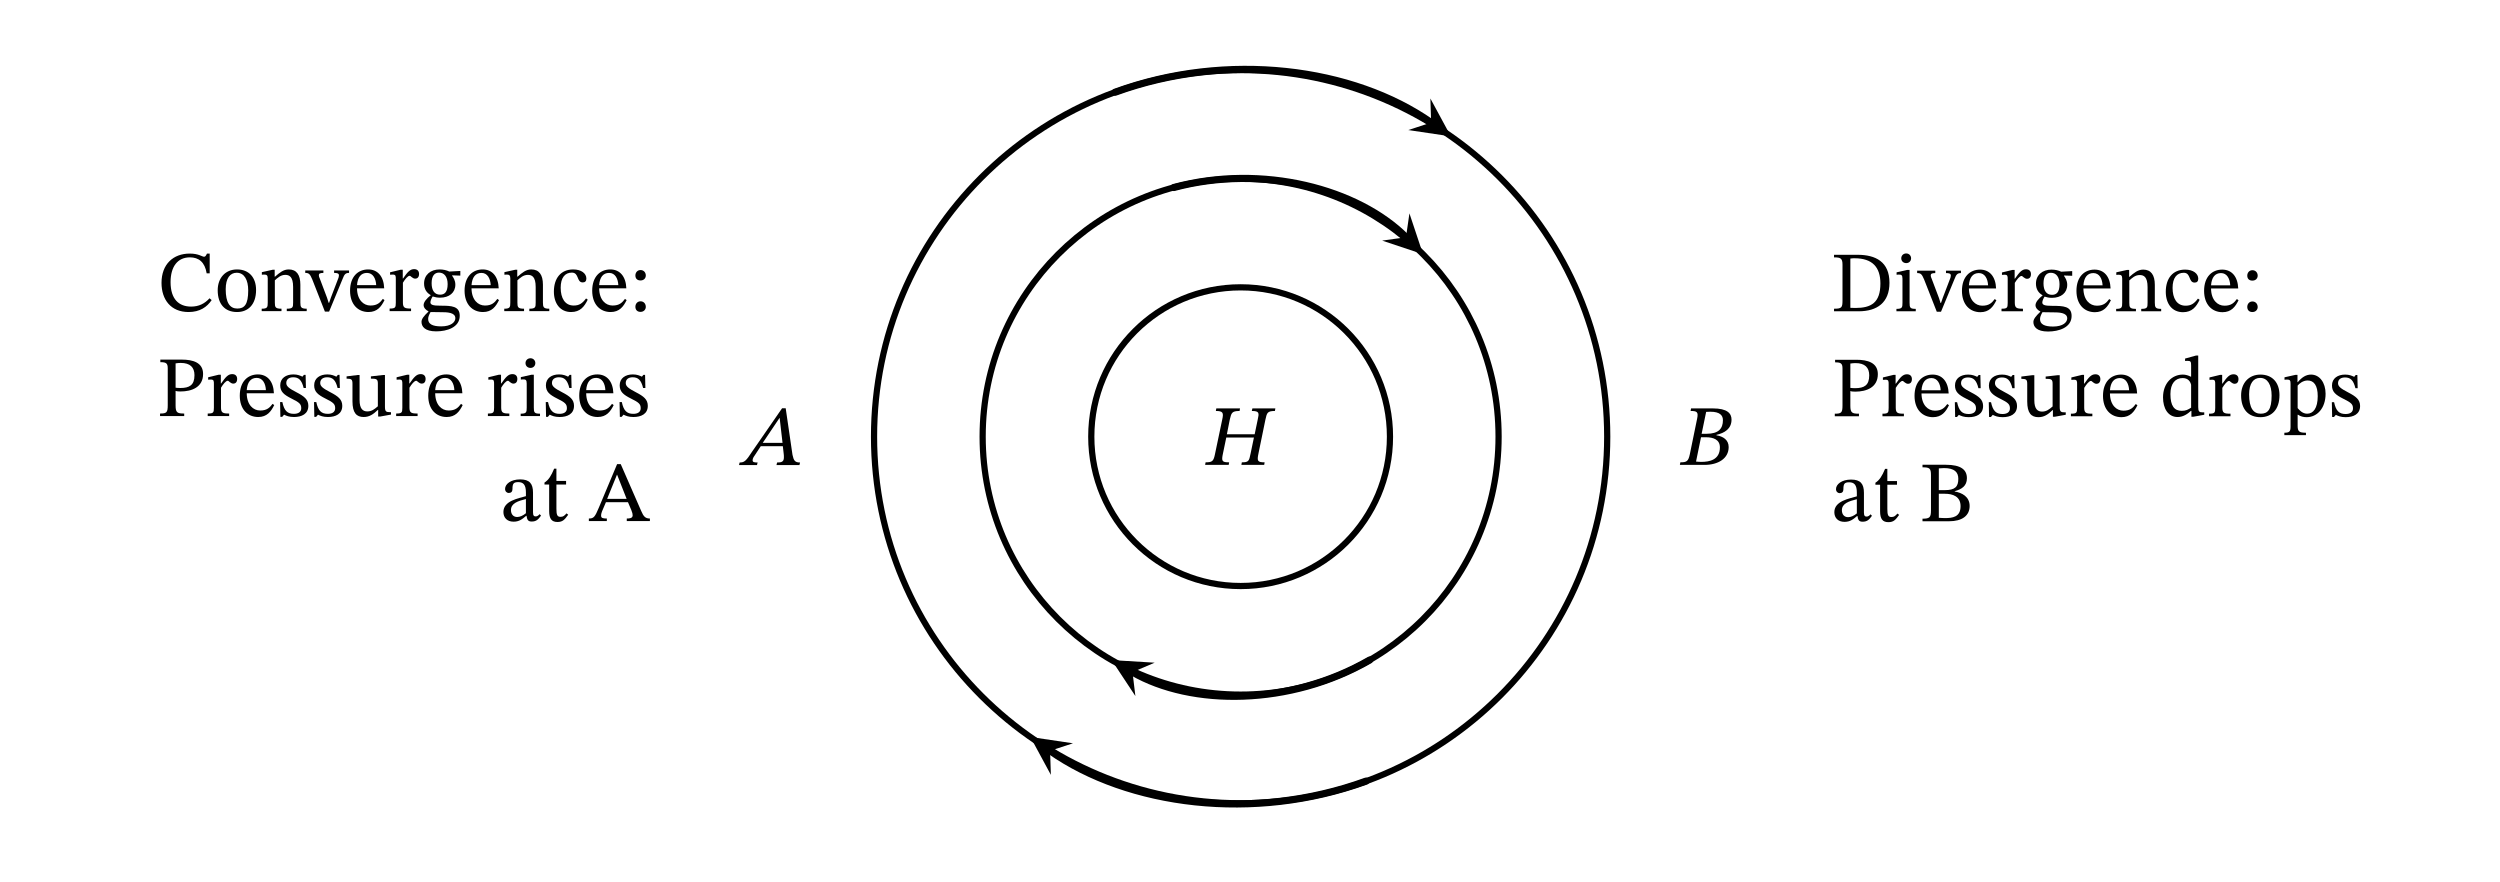
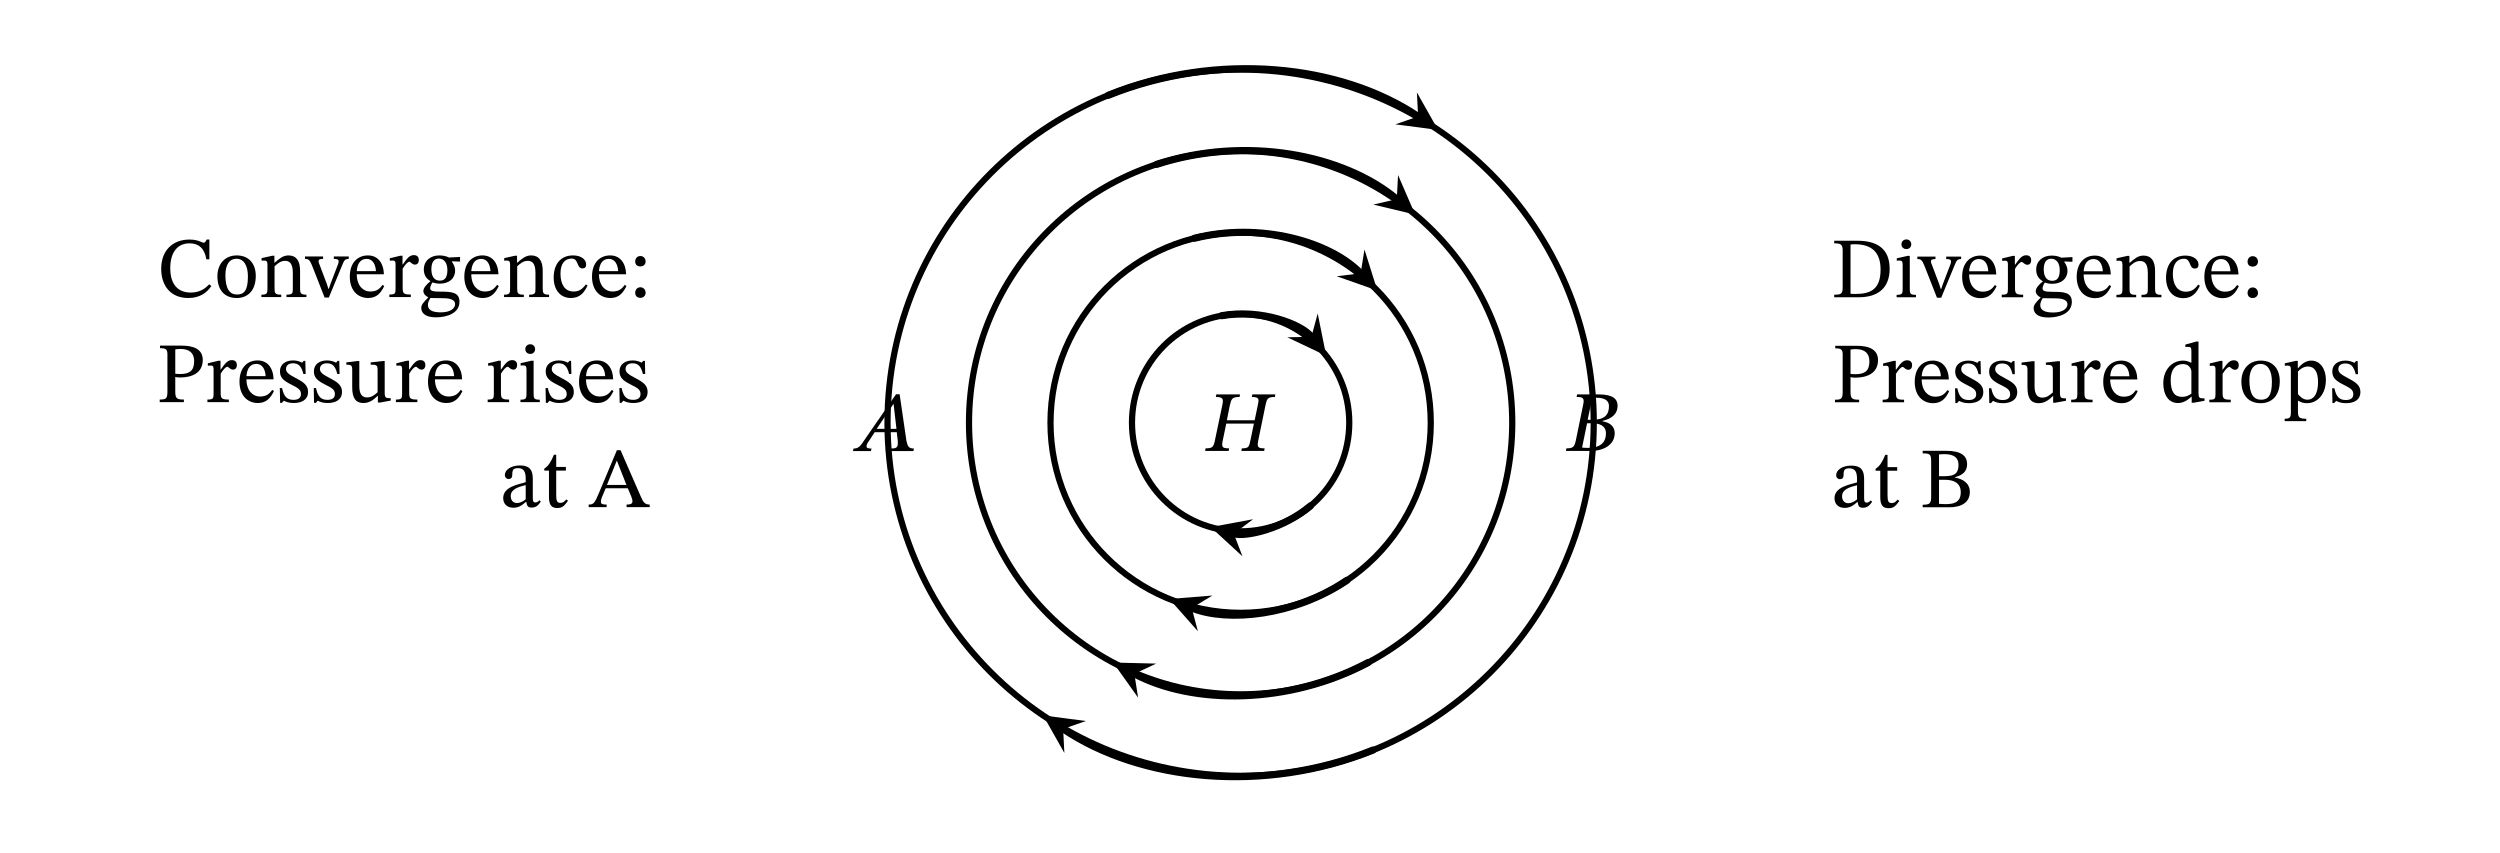
- <svg xmlns="http://www.w3.org/2000/svg" xmlns:xlink="http://www.w3.org/1999/xlink" width="258.611pt" height="91.168pt" viewBox="0 0 258.611 91.168">
+ <svg xmlns="http://www.w3.org/2000/svg" xmlns:xlink="http://www.w3.org/1999/xlink" width="258.611pt" height="88.221pt" viewBox="0 0 258.611 88.221">
  <defs>
    <g>
      <g id="glyph-0-0">
        <path d="M 2.438 -4.672 C 2.609 -5.359 2.625 -5.578 3.453 -5.578 L 3.5 -5.844 L 1.047 -5.844 L 1 -5.578 C 1.766 -5.578 1.812 -5.375 1.656 -4.672 L 0.922 -1.172 C 0.766 -0.375 0.641 -0.266 -0.062 -0.266 L -0.109 0 L 2.328 0 L 2.375 -0.266 C 1.641 -0.266 1.562 -0.375 1.734 -1.172 L 2.078 -2.828 L 4.938 -2.828 L 4.594 -1.172 C 4.438 -0.391 4.391 -0.266 3.688 -0.266 L 3.641 0 L 6 0 L 6.047 -0.266 C 5.297 -0.266 5.25 -0.406 5.406 -1.172 L 6.125 -4.672 C 6.281 -5.375 6.312 -5.578 7.109 -5.578 L 7.156 -5.844 L 4.781 -5.844 L 4.719 -5.578 C 5.516 -5.578 5.484 -5.359 5.328 -4.672 L 5.016 -3.172 L 2.141 -3.172 Z M 2.438 -4.672 " />
      </g>
      <g id="glyph-0-1">
        <path d="M 5.703 0 L 5.766 -0.266 C 5.234 -0.266 5.109 -0.469 4.984 -1.062 L 4.281 -5.875 L 3.906 -5.875 L 0.828 -1.422 C 0.172 -0.406 0 -0.266 -0.484 -0.266 L -0.547 0 L 1.312 0 L 1.375 -0.266 C 0.984 -0.266 0.859 -0.312 0.859 -0.5 C 0.859 -0.672 0.953 -0.828 1.078 -1 L 1.703 -1.953 L 3.984 -1.953 L 4.078 -1.141 C 4.094 -1.047 4.094 -0.922 4.094 -0.781 C 4.094 -0.328 3.828 -0.266 3.391 -0.266 L 3.328 0 Z M 3.953 -2.297 L 1.906 -2.297 L 3.641 -4.875 L 3.656 -4.875 Z M 3.953 -2.297 " />
      </g>
      <g id="glyph-0-2">
        <path d="M 3.672 -3.109 C 4.516 -3.297 5.234 -3.734 5.234 -4.688 C 5.234 -5.328 4.797 -5.844 3.297 -5.844 L 1.047 -5.844 L 1 -5.578 C 1.656 -5.578 1.828 -5.484 1.672 -4.766 L 0.922 -1.109 C 0.766 -0.375 0.609 -0.266 -0.062 -0.266 L -0.109 0 L 2.438 0 C 3.844 0 4.938 -0.656 4.938 -1.844 C 4.938 -2.594 4.359 -2.953 3.672 -3.062 Z M 2.078 -2.859 L 2.594 -2.859 C 3.344 -2.859 4.031 -2.625 4.031 -1.812 C 4.031 -0.5 2.922 -0.312 2.109 -0.312 C 1.891 -0.312 1.766 -0.328 1.562 -0.344 Z M 2.141 -3.219 L 2.609 -5.484 C 2.797 -5.5 2.875 -5.5 3.047 -5.5 C 4.047 -5.5 4.344 -5.109 4.344 -4.625 C 4.344 -3.75 3.891 -3.219 2.656 -3.219 Z M 2.141 -3.219 " />
      </g>
      <g id="glyph-1-0">
        <path d="M 3.234 0.094 C 4.406 0.094 5.141 -0.422 5.625 -1.141 L 5.406 -1.328 C 4.906 -0.781 4.312 -0.469 3.5 -0.469 C 2.234 -0.469 1.375 -1.234 1.375 -3 C 1.375 -4.594 2.094 -5.562 3.375 -5.562 C 4.281 -5.562 4.922 -5.078 5.109 -3.906 L 5.422 -3.906 L 5.422 -5.953 L 5.141 -5.953 C 5.047 -5.766 4.984 -5.625 4.844 -5.625 C 4.625 -5.625 4.297 -5.953 3.359 -5.953 C 1.656 -5.953 0.438 -4.859 0.438 -2.922 C 0.438 -1.188 1.406 0.094 3.234 0.094 Z M 3.234 0.094 " />
      </g>
      <g id="glyph-1-1">
        <path d="M 2.297 0.094 C 3.453 0.094 4.266 -0.688 4.266 -2.188 C 4.266 -3.5 3.516 -4.312 2.297 -4.312 C 1.094 -4.312 0.297 -3.438 0.297 -2.156 C 0.297 -0.719 1.047 0.094 2.297 0.094 Z M 2.328 -0.266 C 1.562 -0.266 1.125 -0.859 1.125 -2.266 C 1.125 -3.406 1.578 -3.969 2.266 -3.969 C 3.047 -3.969 3.453 -3.234 3.453 -2.141 C 3.453 -0.688 3.062 -0.266 2.328 -0.266 Z M 2.328 -0.266 " />
      </g>
      <g id="glyph-1-2">
        <path d="M 4.938 0 L 4.938 -0.25 C 4.344 -0.25 4.281 -0.406 4.281 -0.891 L 4.281 -2.734 C 4.281 -3.75 3.891 -4.312 3.078 -4.312 C 2.531 -4.312 2.141 -3.984 1.656 -3.562 L 1.625 -3.562 L 1.625 -4.281 L 1.422 -4.281 L 0.297 -4.031 L 0.297 -3.766 C 0.297 -3.766 0.375 -3.781 0.531 -3.781 C 0.781 -3.781 0.906 -3.719 0.906 -3.391 L 0.906 -0.891 C 0.906 -0.406 0.875 -0.25 0.281 -0.25 L 0.281 0 L 2.328 0 L 2.328 -0.25 C 1.688 -0.25 1.641 -0.406 1.641 -0.891 L 1.641 -3.188 C 1.906 -3.422 2.234 -3.75 2.719 -3.75 C 3.125 -3.75 3.531 -3.578 3.531 -2.5 L 3.531 -0.891 C 3.531 -0.406 3.516 -0.25 2.875 -0.25 L 2.875 0 Z M 4.938 0 " />
      </g>
      <g id="glyph-1-3">
        <path d="M 2.359 0.047 L 3.766 -3.359 C 3.938 -3.828 4.078 -3.953 4.422 -3.953 L 4.422 -4.203 L 2.875 -4.203 L 2.875 -3.953 C 3.188 -3.953 3.375 -3.906 3.375 -3.703 C 3.375 -3.562 3.328 -3.453 3.312 -3.406 L 2.547 -1.406 L 2.359 -0.859 L 2.312 -0.859 L 2.141 -1.391 L 1.391 -3.375 C 1.328 -3.5 1.297 -3.609 1.297 -3.719 C 1.297 -3.875 1.406 -3.953 1.766 -3.953 L 1.766 -4.203 L -0.109 -4.203 L -0.109 -3.953 C 0.266 -3.953 0.375 -3.844 0.609 -3.297 L 1.922 0.047 Z M 2.359 0.047 " />
      </g>
      <g id="glyph-1-4">
        <path d="M 2.203 0.094 C 3.109 0.094 3.531 -0.469 3.859 -1.141 L 3.688 -1.266 C 3.406 -0.891 3.125 -0.578 2.406 -0.578 C 1.688 -0.578 1.031 -1.156 1.016 -2.359 L 3.828 -2.359 C 3.781 -3.609 3.141 -4.312 2.172 -4.312 C 1.141 -4.312 0.297 -3.594 0.297 -2.109 C 0.297 -0.688 1.125 0.094 2.203 0.094 Z M 1.016 -2.688 C 1.078 -3.5 1.422 -3.953 2.047 -3.953 C 2.672 -3.953 2.969 -3.359 3 -2.688 Z M 1.016 -2.688 " />
      </g>
      <g id="glyph-1-5">
        <path d="M 2.484 0 L 2.484 -0.266 C 1.812 -0.266 1.641 -0.344 1.641 -0.906 L 1.641 -2.938 C 1.859 -3.297 2.141 -3.656 2.344 -3.656 C 2.453 -3.656 2.625 -3.359 2.922 -3.359 C 3.125 -3.359 3.312 -3.5 3.312 -3.844 C 3.312 -4.141 3.141 -4.344 2.797 -4.344 C 2.375 -4.344 2.109 -4.031 1.656 -3.375 L 1.625 -3.375 L 1.625 -4.281 L 1.406 -4.281 L 0.312 -4.016 L 0.312 -3.766 C 0.312 -3.766 0.406 -3.781 0.594 -3.781 C 0.906 -3.781 0.906 -3.625 0.906 -3.312 L 0.906 -0.859 C 0.906 -0.359 0.844 -0.266 0.266 -0.266 L 0.266 0 Z M 2.484 0 " />
      </g>
      <g id="glyph-1-6">
        <path d="M 1.703 2.094 C 2.812 2.094 4.141 1.688 4.141 0.484 C 4.141 -0.531 3.281 -0.562 2.156 -0.562 C 1.344 -0.562 1.109 -0.656 1.109 -0.922 C 1.109 -1.078 1.25 -1.391 1.344 -1.516 C 1.578 -1.438 1.828 -1.391 2.109 -1.391 C 3.047 -1.391 3.688 -1.906 3.688 -2.734 C 3.688 -3.188 3.484 -3.469 3.359 -3.656 L 3.359 -3.703 L 4.203 -3.672 L 4.203 -4.156 L 3.062 -4.094 C 2.781 -4.234 2.438 -4.312 2.062 -4.312 C 1.125 -4.312 0.453 -3.75 0.453 -2.859 C 0.453 -2.281 0.719 -1.891 1.141 -1.656 L 1.141 -1.641 C 0.719 -1.312 0.406 -0.938 0.406 -0.625 C 0.406 -0.344 0.656 -0.094 0.906 0.016 L 0.906 0.047 C 0.422 0.516 0.188 0.812 0.188 1.109 C 0.188 1.594 0.531 2.094 1.703 2.094 Z M 1.125 0.094 C 1.25 0.094 1.422 0.094 2.141 0.109 C 2.156 0.109 2.188 0.109 2.219 0.109 C 2.812 0.109 3.688 0.125 3.688 0.734 C 3.688 1.125 3.266 1.578 2.219 1.578 C 1.312 1.578 0.875 1.328 0.875 0.812 C 0.875 0.625 0.938 0.422 1.125 0.094 Z M 2.109 -1.703 C 1.531 -1.703 1.234 -2.141 1.234 -2.891 C 1.234 -3.641 1.531 -3.984 2 -3.984 C 2.562 -3.984 2.891 -3.516 2.891 -2.797 C 2.891 -1.953 2.562 -1.703 2.109 -1.703 Z M 2.109 -1.703 " />
      </g>
      <g id="glyph-1-7">
        <path d="M 3.625 -1.312 C 3.234 -0.797 2.922 -0.578 2.344 -0.578 C 1.438 -0.578 1 -1.344 1 -2.422 C 1 -3.453 1.438 -3.984 2.156 -3.984 C 2.922 -3.984 2.625 -2.969 3.281 -2.969 C 3.531 -2.969 3.656 -3.109 3.656 -3.375 C 3.656 -3.891 3.141 -4.312 2.297 -4.312 C 1.016 -4.312 0.297 -3.406 0.297 -2.016 C 0.297 -0.781 0.953 0.094 2.078 0.094 C 3.016 0.094 3.453 -0.469 3.797 -1.188 Z M 3.625 -1.312 " />
      </g>
      <g id="glyph-1-8">
        <path d="M 1.172 0.078 C 1.516 0.078 1.719 -0.172 1.719 -0.438 C 1.719 -0.75 1.516 -1.016 1.172 -1.016 C 0.844 -1.016 0.641 -0.75 0.641 -0.453 C 0.641 -0.156 0.812 0.078 1.172 0.078 Z M 1.172 -3.172 C 1.516 -3.172 1.719 -3.406 1.719 -3.688 C 1.719 -3.984 1.516 -4.25 1.172 -4.25 C 0.844 -4.25 0.641 -3.984 0.641 -3.688 C 0.641 -3.391 0.812 -3.172 1.172 -3.172 Z M 1.172 -3.172 " />
      </g>
      <g id="glyph-1-9">
        <path d="M 2.891 0 L 2.891 -0.266 C 2.172 -0.266 2 -0.359 2 -1.094 L 2 -2.609 C 2.094 -2.562 2.328 -2.547 2.5 -2.547 C 3.672 -2.547 4.844 -2.984 4.844 -4.359 C 4.844 -5.547 3.781 -5.844 2.641 -5.844 L 0.422 -5.844 L 0.422 -5.578 C 1 -5.578 1.188 -5.484 1.188 -4.953 L 1.188 -1.125 C 1.188 -0.375 1.078 -0.266 0.391 -0.266 L 0.391 0 Z M 2.484 -2.906 C 2.297 -2.906 2.094 -2.922 2 -2.938 L 2 -5.453 C 2.188 -5.484 2.359 -5.5 2.531 -5.5 C 3.5 -5.5 3.953 -5.047 3.953 -4.234 C 3.953 -3.203 3.438 -2.906 2.484 -2.906 Z M 2.484 -2.906 " />
      </g>
      <g id="glyph-1-10">
        <path d="M 0.375 0.078 L 0.562 0.078 L 0.75 -0.141 L 0.766 -0.141 C 1 -0.031 1.266 0.094 1.781 0.094 C 2.578 0.094 3.266 -0.219 3.266 -1.062 C 3.266 -1.719 2.844 -2.047 2.031 -2.469 C 1.281 -2.859 0.984 -3.078 0.984 -3.422 C 0.984 -3.828 1.297 -4.016 1.703 -4.016 C 2.25 -4.016 2.578 -3.75 2.781 -2.906 L 3.016 -2.906 L 2.984 -4.266 L 2.812 -4.266 L 2.656 -4.078 C 2.422 -4.188 2.156 -4.312 1.719 -4.312 C 0.953 -4.312 0.359 -3.922 0.359 -3.188 C 0.359 -2.531 0.719 -2.219 1.531 -1.812 C 2.359 -1.406 2.531 -1.234 2.531 -0.812 C 2.531 -0.406 2.203 -0.234 1.766 -0.234 C 1.109 -0.234 0.766 -0.547 0.578 -1.453 L 0.344 -1.453 Z M 0.375 0.078 " />
      </g>
      <g id="glyph-1-11">
        <path d="M 1.969 0.094 C 2.547 0.094 2.953 -0.172 3.438 -0.641 L 3.469 -0.641 L 3.469 0.047 L 3.672 0.047 L 4.797 -0.156 L 4.797 -0.406 L 4.719 -0.406 C 4.281 -0.406 4.172 -0.469 4.172 -0.984 L 4.172 -4.25 L 3.969 -4.25 L 2.719 -4.109 L 2.719 -3.875 C 3.297 -3.875 3.438 -3.828 3.438 -3.359 L 3.438 -1.016 C 3.078 -0.703 2.797 -0.484 2.344 -0.484 C 1.891 -0.484 1.547 -0.75 1.547 -1.656 L 1.547 -4.25 L 1.344 -4.25 L 0.203 -4.109 L 0.203 -3.875 C 0.688 -3.859 0.812 -3.828 0.812 -3.344 L 0.812 -1.531 C 0.812 -0.328 1.234 0.094 1.969 0.094 Z M 1.969 0.094 " />
      </g>
      <g id="glyph-1-12">
        <path d="M 2.281 0 L 2.281 -0.25 C 1.688 -0.25 1.641 -0.375 1.641 -0.891 L 1.641 -4.281 L 1.406 -4.281 L 0.297 -4.031 L 0.297 -3.781 C 0.297 -3.781 0.391 -3.797 0.516 -3.797 C 0.781 -3.797 0.906 -3.766 0.906 -3.375 L 0.906 -0.891 C 0.906 -0.391 0.875 -0.25 0.281 -0.25 L 0.281 0 Z M 1.297 -4.984 C 1.594 -4.984 1.797 -5.203 1.797 -5.484 C 1.797 -5.75 1.594 -5.984 1.297 -5.984 C 0.984 -5.984 0.781 -5.75 0.781 -5.484 C 0.781 -5.203 0.984 -4.984 1.297 -4.984 Z M 1.297 -4.984 " />
      </g>
      <g id="glyph-1-13">
        <path d="M 1.391 0.062 C 1.969 0.062 2.281 -0.188 2.703 -0.547 L 2.734 -0.547 C 2.797 -0.156 2.875 0.047 3.266 0.047 C 3.719 0.047 3.938 -0.141 4.234 -0.562 L 4.094 -0.719 C 3.969 -0.578 3.844 -0.484 3.688 -0.484 C 3.5 -0.484 3.406 -0.562 3.406 -0.922 L 3.406 -2.938 C 3.406 -3.875 3.047 -4.312 2.078 -4.312 C 1.109 -4.312 0.516 -3.828 0.516 -3.328 C 0.516 -3.047 0.719 -2.906 0.891 -2.906 C 1.141 -2.906 1.281 -3.047 1.281 -3.312 C 1.281 -3.844 1.375 -4.031 1.875 -4.031 C 2.406 -4.031 2.672 -3.75 2.672 -2.969 L 2.672 -2.578 C 1.906 -2.344 0.344 -2.109 0.344 -0.938 C 0.344 -0.359 0.719 0.062 1.391 0.062 Z M 2.672 -0.812 C 2.375 -0.562 2.047 -0.422 1.766 -0.422 C 1.375 -0.422 1.125 -0.703 1.125 -1.141 C 1.125 -1.844 1.859 -2.078 2.672 -2.281 Z M 2.672 -0.812 " />
      </g>
      <g id="glyph-1-14">
        <path d="M 2.609 -0.797 C 2.375 -0.547 2.266 -0.438 1.984 -0.438 C 1.641 -0.438 1.562 -0.656 1.562 -1.281 L 1.562 -3.781 L 2.562 -3.781 L 2.562 -4.156 L 1.562 -4.156 L 1.562 -5.422 L 1.328 -5.422 C 1.016 -4.672 0.75 -4.25 0.328 -3.984 L 0.328 -3.781 L 0.812 -3.781 L 0.812 -1.031 C 0.812 -0.234 1.078 0.094 1.672 0.094 C 2.234 0.094 2.422 -0.172 2.781 -0.656 Z M 2.609 -0.797 " />
      </g>
      <g id="glyph-1-15">
        <path d="M 1.891 0 L 1.891 -0.266 C 1.469 -0.266 1.297 -0.312 1.297 -0.562 C 1.297 -0.734 1.344 -0.859 1.391 -1 L 1.797 -1.953 L 4.078 -1.953 L 4.422 -1.141 C 4.531 -0.875 4.562 -0.719 4.562 -0.594 C 4.562 -0.281 4.219 -0.266 3.953 -0.266 L 3.953 0 L 6.344 0 L 6.344 -0.266 C 5.875 -0.266 5.688 -0.469 5.438 -1.062 L 3.328 -5.891 L 2.953 -5.891 L 1.078 -1.422 C 0.656 -0.406 0.531 -0.266 0.031 -0.266 L 0.031 0 Z M 1.922 -2.297 L 2.938 -4.797 L 2.953 -4.797 L 3.938 -2.297 Z M 1.922 -2.297 " />
      </g>
      <g id="glyph-1-16">
        <path d="M 2.859 0 C 4.781 0 6.047 -0.906 6.047 -2.953 C 6.047 -5.125 4.609 -5.844 2.75 -5.844 L 0.312 -5.844 L 0.312 -5.578 C 0.984 -5.578 1.188 -5.484 1.188 -4.828 L 1.188 -1.109 C 1.188 -0.375 1.094 -0.266 0.312 -0.266 L 0.312 0 Z M 2.531 -0.344 C 2.344 -0.344 2.172 -0.344 2 -0.359 L 2 -5.453 C 2.172 -5.484 2.297 -5.484 2.438 -5.484 C 4.281 -5.484 5.109 -4.562 5.109 -2.875 C 5.109 -0.875 4.141 -0.344 2.531 -0.344 Z M 2.531 -0.344 " />
      </g>
      <g id="glyph-1-17">
        <path d="M 1.812 0.078 C 2.406 0.078 2.859 -0.266 3.188 -0.562 L 3.234 -0.562 L 3.234 0.047 L 3.438 0.047 L 4.562 -0.156 L 4.562 -0.406 L 4.391 -0.406 C 4.047 -0.406 3.938 -0.484 3.938 -0.953 L 3.938 -6.281 L 3.703 -6.281 L 2.578 -5.969 L 2.578 -5.719 C 2.578 -5.719 2.734 -5.734 2.812 -5.734 C 3.156 -5.734 3.203 -5.656 3.203 -5.266 L 3.203 -4.094 L 3.172 -4.094 C 2.891 -4.234 2.625 -4.312 2.344 -4.312 C 1.219 -4.312 0.297 -3.406 0.297 -1.953 C 0.297 -0.812 0.812 0.078 1.812 0.078 Z M 2.234 -0.562 C 1.469 -0.562 1.062 -1.062 1.062 -2.297 C 1.062 -3.406 1.578 -3.953 2.328 -3.953 C 2.875 -3.953 3.125 -3.609 3.203 -3.25 L 3.203 -0.891 C 2.891 -0.688 2.656 -0.562 2.234 -0.562 Z M 2.234 -0.562 " />
      </g>
      <g id="glyph-1-18">
        <path d="M 2.438 1.953 L 2.438 1.703 C 1.75 1.703 1.578 1.578 1.578 1 L 1.578 -0.156 L 1.625 -0.156 C 1.875 0.016 2.172 0.094 2.516 0.094 C 3.578 0.094 4.469 -0.812 4.469 -2.328 C 4.469 -3.484 3.844 -4.312 2.969 -4.312 C 2.438 -4.312 2.016 -4.031 1.594 -3.531 L 1.562 -3.531 L 1.562 -4.281 L 1.344 -4.281 L 0.219 -4.031 L 0.219 -3.781 C 0.219 -3.781 0.391 -3.797 0.5 -3.797 C 0.797 -3.797 0.844 -3.688 0.844 -3.344 L 0.844 1.062 C 0.844 1.562 0.75 1.703 0.203 1.703 L 0.203 1.953 Z M 2.562 -0.266 C 2.062 -0.266 1.75 -0.656 1.578 -0.844 L 1.578 -3.172 C 1.75 -3.391 2.141 -3.703 2.609 -3.703 C 3.266 -3.703 3.656 -3.188 3.656 -2.078 C 3.656 -0.828 3.188 -0.266 2.562 -0.266 Z M 2.562 -0.266 " />
      </g>
      <g id="glyph-1-19">
        <path d="M 3.062 0 C 4.391 0 5.188 -0.562 5.188 -1.578 C 5.188 -2.547 4.391 -2.953 3.641 -3.078 L 3.641 -3.109 C 4.375 -3.312 4.906 -3.656 4.906 -4.453 C 4.906 -5.328 4.297 -5.844 2.719 -5.844 L 0.312 -5.844 L 0.312 -5.578 C 1.047 -5.578 1.188 -5.484 1.188 -4.766 L 1.188 -1.125 C 1.188 -0.391 1.047 -0.266 0.312 -0.266 L 0.312 0 Z M 2.641 -0.328 C 2.422 -0.328 2.219 -0.344 2 -0.359 L 2 -2.844 L 2.625 -2.844 C 3.453 -2.844 4.25 -2.562 4.25 -1.562 C 4.25 -0.422 3.406 -0.328 2.641 -0.328 Z M 2 -5.469 C 2.172 -5.484 2.359 -5.5 2.531 -5.5 C 3.625 -5.5 4.016 -5.078 4.016 -4.391 C 4.016 -3.578 3.688 -3.219 2.609 -3.219 L 2 -3.219 Z M 2 -5.469 " />
      </g>
    </g>
  </defs>
-   <path fill="none" stroke-width="0.648" stroke-linecap="round" stroke-linejoin="round" stroke="rgb(0%, 0%, 0%)" stroke-opacity="1" stroke-miterlimit="10" d="M 15.591 -0 C 15.591 8.609 8.61 15.59 0.001 15.59 C -8.612 15.59 -15.59 8.609 -15.59 -0 C -15.59 -8.609 -8.612 -15.59 0.001 -15.59 C 8.61 -15.59 15.591 -8.609 15.591 -0 Z M 15.591 -0 " transform="matrix(0.990957, 0, 0, -0.990957, 128.3354, 45.17176)" />
-   <path fill="none" stroke-width="0.648" stroke-linecap="round" stroke-linejoin="round" stroke="rgb(0%, 0%, 0%)" stroke-opacity="1" stroke-miterlimit="10" d="M 26.928 -0 C 26.928 14.873 14.873 26.931 0.001 26.931 C -14.872 26.931 -26.93 14.873 -26.93 -0 C -26.93 -14.873 -14.872 -26.927 0.001 -26.927 C 14.873 -26.927 26.928 -14.873 26.928 -0 Z M 26.928 -0 " transform="matrix(0.990957, 0, 0, -0.990957, 128.3354, 45.17176)" />
-   <path fill="none" stroke-width="0.648" stroke-linecap="round" stroke-linejoin="round" stroke="rgb(0%, 0%, 0%)" stroke-opacity="1" stroke-miterlimit="10" d="M 38.269 -0 C 38.269 21.136 21.133 38.268 0.001 38.268 C -21.136 38.268 -38.267 21.136 -38.267 -0 C -38.267 -21.137 -21.136 -38.268 0.001 -38.268 C 21.133 -38.268 38.269 -21.137 38.269 -0 Z M 38.269 -0 " transform="matrix(0.990957, 0, 0, -0.990957, 128.3354, 45.17176)" />
-   <path fill="none" stroke-width="0.747" stroke-linecap="round" stroke-linejoin="round" stroke="rgb(0%, 0%, 0%)" stroke-opacity="1" stroke-miterlimit="10" d="M -13.087 35.962 C -1.359 40.227 11.724 38.508 19.887 32.789 " transform="matrix(0.990957, 0, 0, -0.990957, 128.3354, 45.17176)" />
-   <path fill-rule="nonzero" fill="rgb(0%, 0%, 0%)" fill-opacity="1" d="M 150.086 14.109 L 147.965 10.188 L 148.043 12.68 L 145.676 13.453 " />
-   <path fill="none" stroke-width="0.747" stroke-linecap="round" stroke-linejoin="round" stroke="rgb(0%, 0%, 0%)" stroke-opacity="1" stroke-miterlimit="10" d="M -6.969 26.012 C 2.322 28.5 12.24 25.843 17.262 20.821 " transform="matrix(0.990957, 0, 0, -0.990957, 128.3354, 45.17176)" />
-   <path fill-rule="nonzero" fill="rgb(0%, 0%, 0%)" fill-opacity="1" d="M 147.207 26.301 L 145.797 22.07 L 145.441 24.539 L 142.977 24.891 " />
-   <path fill="none" stroke-width="0.747" stroke-linecap="round" stroke-linejoin="round" stroke="rgb(0%, 0%, 0%)" stroke-opacity="1" stroke-miterlimit="10" d="M 13.088 -35.958 C 1.361 -40.227 -11.727 -38.505 -19.89 -32.789 " transform="matrix(0.990957, 0, 0, -0.990957, 128.3354, 45.17176)" />
-   <path fill-rule="nonzero" fill="rgb(0%, 0%, 0%)" fill-opacity="1" d="M 106.586 76.234 L 108.707 80.156 L 108.625 77.664 L 110.996 76.891 " />
-   <path fill="none" stroke-width="0.747" stroke-linecap="round" stroke-linejoin="round" stroke="rgb(0%, 0%, 0%)" stroke-opacity="1" stroke-miterlimit="10" d="M 13.466 -23.32 C 5.133 -28.13 -5.136 -28.13 -11.285 -24.578 " transform="matrix(0.990957, 0, 0, -0.990957, 128.3354, 45.17176)" />
-   <path fill-rule="nonzero" fill="rgb(0%, 0%, 0%)" fill-opacity="1" d="M 114.992 68.281 L 117.449 72.004 L 117.152 69.527 L 119.445 68.551 " />
+   <path fill="none" stroke-width="0.648" stroke-linecap="round" stroke-linejoin="round" stroke="rgb(0%, 0%, 0%)" stroke-opacity="1" stroke-miterlimit="10" d="M 11.338 -0.002 C 11.338 6.26 6.263 11.34 0.001 11.34 C -6.261 11.34 -11.337 6.26 -11.337 -0.002 C -11.337 -6.264 -6.261 -11.339 0.001 -11.339 C 6.263 -11.339 11.338 -6.264 11.338 -0.002 Z M 11.338 -0.002 " transform="matrix(0.991247, 0, 0, -0.991247, 128.3351, 43.7249)" />
+   <path fill="none" stroke-width="0.648" stroke-linecap="round" stroke-linejoin="round" stroke="rgb(0%, 0%, 0%)" stroke-opacity="1" stroke-miterlimit="10" d="M 19.843 -0.002 C 19.843 10.958 10.96 19.844 0.001 19.844 C -10.958 19.844 -19.841 10.958 -19.841 -0.002 C -19.841 -10.957 -10.958 -19.843 0.001 -19.843 C 10.96 -19.843 19.843 -10.957 19.843 -0.002 Z M 19.843 -0.002 " transform="matrix(0.991247, 0, 0, -0.991247, 128.3351, 43.7249)" />
+   <path fill="none" stroke-width="0.648" stroke-linecap="round" stroke-linejoin="round" stroke="rgb(0%, 0%, 0%)" stroke-opacity="1" stroke-miterlimit="10" d="M 28.347 -0.002 C 28.347 15.655 15.657 28.348 0.001 28.348 C -15.656 28.348 -28.345 15.655 -28.345 -0.002 C -28.345 -15.654 -15.656 -28.347 0.001 -28.347 C 15.657 -28.347 28.347 -15.654 28.347 -0.002 Z M 28.347 -0.002 " transform="matrix(0.991247, 0, 0, -0.991247, 128.3351, 43.7249)" />
+   <path fill="none" stroke-width="0.648" stroke-linecap="round" stroke-linejoin="round" stroke="rgb(0%, 0%, 0%)" stroke-opacity="1" stroke-miterlimit="10" d="M 36.851 -0.002 C 36.851 20.352 20.351 36.852 0.001 36.852 C -20.353 36.852 -36.849 20.352 -36.849 -0.002 C -36.849 -20.352 -20.353 -36.852 0.001 -36.852 C 20.351 -36.852 36.851 -20.352 36.851 -0.002 Z M 36.851 -0.002 " transform="matrix(0.991247, 0, 0, -0.991247, 128.3351, 43.7249)" />
+   <path fill="none" stroke-width="0.747" stroke-linecap="round" stroke-linejoin="round" stroke="rgb(0%, 0%, 0%)" stroke-opacity="1" stroke-miterlimit="10" d="M -13.804 34.169 C -2.446 38.756 10.452 37.4 18.522 31.958 " transform="matrix(0.991247, 0, 0, -0.991247, 128.3351, 43.7249)" />
+   <path fill-rule="nonzero" fill="rgb(0%, 0%, 0%)" fill-opacity="1" d="M 148.762 13.441 L 146.57 9.559 L 146.695 12.047 L 144.34 12.863 " />
+   <path fill="none" stroke-width="0.747" stroke-linecap="round" stroke-linejoin="round" stroke="rgb(0%, 0%, 0%)" stroke-opacity="1" stroke-miterlimit="10" d="M -8.759 26.961 C 0.537 29.979 10.735 27.997 16.296 23.331 " transform="matrix(0.991247, 0, 0, -0.991247, 128.3351, 43.7249)" />
+   <path fill-rule="nonzero" fill="rgb(0%, 0%, 0%)" fill-opacity="1" d="M 146.395 22.199 L 144.621 18.109 L 144.488 20.598 L 142.059 21.164 " />
+   <path fill="none" stroke-width="0.747" stroke-linecap="round" stroke-linejoin="round" stroke="rgb(0%, 0%, 0%)" stroke-opacity="1" stroke-miterlimit="10" d="M -4.799 19.253 C 2.078 20.967 9.348 18.882 12.525 15.592 " transform="matrix(0.991247, 0, 0, -0.991247, 128.3351, 43.7249)" />
+   <path fill-rule="nonzero" fill="rgb(0%, 0%, 0%)" fill-opacity="1" d="M 142.484 30.062 L 141.148 25.809 L 140.75 28.27 L 138.277 28.578 " />
+   <path fill="none" stroke-width="0.747" stroke-linecap="round" stroke-linejoin="round" stroke="rgb(0%, 0%, 0%)" stroke-opacity="1" stroke-miterlimit="10" d="M -1.969 11.166 C 2.16 11.895 6.353 10.284 7.386 8.964 " transform="matrix(0.991247, 0, 0, -0.991247, 128.3351, 43.7249)" />
+   <path fill-rule="nonzero" fill="rgb(0%, 0%, 0%)" fill-opacity="1" d="M 137.191 36.805 L 136.309 32.434 L 135.656 34.84 L 133.164 34.891 " />
+   <path fill="none" stroke-width="0.747" stroke-linecap="round" stroke-linejoin="round" stroke="rgb(0%, 0%, 0%)" stroke-opacity="1" stroke-miterlimit="10" d="M 13.805 -34.168 C 2.448 -38.755 -10.45 -37.399 -18.521 -31.957 " transform="matrix(0.991247, 0, 0, -0.991247, 128.3351, 43.7249)" />
+   <path fill-rule="nonzero" fill="rgb(0%, 0%, 0%)" fill-opacity="1" d="M 107.91 74.008 L 110.102 77.891 L 109.977 75.402 L 112.332 74.586 " />
+   <path fill="none" stroke-width="0.747" stroke-linecap="round" stroke-linejoin="round" stroke="rgb(0%, 0%, 0%)" stroke-opacity="1" stroke-miterlimit="10" d="M 13.309 -25.029 C 4.99 -29.451 -4.988 -29.451 -11.088 -26.208 " transform="matrix(0.991247, 0, 0, -0.991247, 128.3351, 43.7249)" />
+   <path fill-rule="nonzero" fill="rgb(0%, 0%, 0%)" fill-opacity="1" d="M 115.145 68.535 L 117.73 72.168 L 117.344 69.703 L 119.602 68.645 " />
+   <path fill="none" stroke-width="0.747" stroke-linecap="round" stroke-linejoin="round" stroke="rgb(0%, 0%, 0%)" stroke-opacity="1" stroke-miterlimit="10" d="M 11.094 -16.45 C 5.628 -20.139 -1.319 -20.868 -5.102 -19.339 " transform="matrix(0.991247, 0, 0, -0.991247, 128.3351, 43.7249)" />
+   <path fill-rule="nonzero" fill="rgb(0%, 0%, 0%)" fill-opacity="1" d="M 120.965 61.961 L 123.918 65.305 L 123.277 62.895 L 125.414 61.605 " />
+   <path fill="none" stroke-width="0.747" stroke-linecap="round" stroke-linejoin="round" stroke="rgb(0%, 0%, 0%)" stroke-opacity="1" stroke-miterlimit="10" d="M 7.287 -8.687 C 4.403 -11.107 0.497 -11.938 -0.708 -11.591 " transform="matrix(0.991247, 0, 0, -0.991247, 128.3351, 43.7249)" />
+   <path fill-rule="nonzero" fill="rgb(0%, 0%, 0%)" fill-opacity="1" d="M 125.238 54.527 L 128.523 57.547 L 127.633 55.215 L 129.621 53.711 " />
  <g fill="rgb(0%, 0%, 0%)" fill-opacity="1">
-     <use xlink:href="#glyph-0-0" x="124.773" y="48.091" />
+     <use xlink:href="#glyph-0-0" x="124.772" y="46.644" />
  </g>
  <g fill="rgb(0%, 0%, 0%)" fill-opacity="1">
-     <use xlink:href="#glyph-0-1" x="76.995" y="48.109" />
+     <use xlink:href="#glyph-0-1" x="88.781" y="46.662" />
  </g>
  <g fill="rgb(0%, 0%, 0%)" fill-opacity="1">
-     <use xlink:href="#glyph-0-2" x="173.883" y="48.091" />
+     <use xlink:href="#glyph-0-2" x="162.095" y="46.644" />
  </g>
  <g fill="rgb(0%, 0%, 0%)" fill-opacity="1">
-     <use xlink:href="#glyph-1-0" x="16.27" y="32.184" />
-     <use xlink:href="#glyph-1-1" x="22.223" y="32.184" />
-     <use xlink:href="#glyph-1-2" x="26.79" y="32.184" />
+     <use xlink:href="#glyph-1-0" x="16.237" y="30.733" />
+     <use xlink:href="#glyph-1-1" x="22.192" y="30.733" />
+     <use xlink:href="#glyph-1-2" x="26.76" y="30.733" />
  </g>
  <g fill="rgb(0%, 0%, 0%)" fill-opacity="1">
-     <use xlink:href="#glyph-1-3" x="31.686" y="32.184" />
+     <use xlink:href="#glyph-1-3" x="31.657" y="30.733" />
  </g>
  <g fill="rgb(0%, 0%, 0%)" fill-opacity="1">
-     <use xlink:href="#glyph-1-4" x="35.915" y="32.184" />
-     <use xlink:href="#glyph-1-5" x="40.038" y="32.184" />
-     <use xlink:href="#glyph-1-6" x="43.415" y="32.184" />
+     <use xlink:href="#glyph-1-4" x="35.888" y="30.733" />
+     <use xlink:href="#glyph-1-5" x="40.012" y="30.733" />
+     <use xlink:href="#glyph-1-6" x="43.389" y="30.733" />
  </g>
  <g fill="rgb(0%, 0%, 0%)" fill-opacity="1">
-     <use xlink:href="#glyph-1-4" x="47.76" y="32.184" />
-     <use xlink:href="#glyph-1-2" x="51.882" y="32.184" />
-     <use xlink:href="#glyph-1-7" x="57" y="32.184" />
-     <use xlink:href="#glyph-1-4" x="60.963" y="32.184" />
-     <use xlink:href="#glyph-1-8" x="65.086" y="32.184" />
+     <use xlink:href="#glyph-1-4" x="47.736" y="30.733" />
+     <use xlink:href="#glyph-1-2" x="51.86" y="30.733" />
+     <use xlink:href="#glyph-1-7" x="56.979" y="30.733" />
+     <use xlink:href="#glyph-1-4" x="60.943" y="30.733" />
+     <use xlink:href="#glyph-1-8" x="65.067" y="30.733" />
  </g>
  <g fill="rgb(0%, 0%, 0%)" fill-opacity="1">
-     <use xlink:href="#glyph-1-9" x="16.164" y="43.043" />
-     <use xlink:href="#glyph-1-5" x="21.22" y="43.043" />
+     <use xlink:href="#glyph-1-9" x="16.131" y="41.596" />
+     <use xlink:href="#glyph-1-5" x="21.188" y="41.596" />
  </g>
  <g fill="rgb(0%, 0%, 0%)" fill-opacity="1">
-     <use xlink:href="#glyph-1-4" x="24.507" y="43.043" />
-     <use xlink:href="#glyph-1-10" x="28.63" y="43.043" />
-     <use xlink:href="#glyph-1-10" x="32.14" y="43.043" />
-     <use xlink:href="#glyph-1-11" x="35.649" y="43.043" />
-     <use xlink:href="#glyph-1-5" x="40.714" y="43.043" />
+     <use xlink:href="#glyph-1-4" x="24.477" y="41.596" />
+     <use xlink:href="#glyph-1-10" x="28.601" y="41.596" />
+     <use xlink:href="#glyph-1-10" x="32.111" y="41.596" />
+     <use xlink:href="#glyph-1-11" x="35.622" y="41.596" />
+     <use xlink:href="#glyph-1-5" x="40.688" y="41.596" />
  </g>
  <g fill="rgb(0%, 0%, 0%)" fill-opacity="1">
-     <use xlink:href="#glyph-1-4" x="44.002" y="43.043" />
+     <use xlink:href="#glyph-1-4" x="43.977" y="41.596" />
  </g>
  <g fill="rgb(0%, 0%, 0%)" fill-opacity="1">
-     <use xlink:href="#glyph-1-5" x="50.204" y="43.043" />
-     <use xlink:href="#glyph-1-12" x="53.58" y="43.043" />
-     <use xlink:href="#glyph-1-10" x="56.112" y="43.043" />
-     <use xlink:href="#glyph-1-4" x="59.622" y="43.043" />
-     <use xlink:href="#glyph-1-10" x="63.745" y="43.043" />
+     <use xlink:href="#glyph-1-5" x="50.18" y="41.596" />
+     <use xlink:href="#glyph-1-12" x="53.558" y="41.596" />
+     <use xlink:href="#glyph-1-10" x="56.091" y="41.596" />
+     <use xlink:href="#glyph-1-4" x="59.602" y="41.596" />
+     <use xlink:href="#glyph-1-10" x="63.726" y="41.596" />
  </g>
  <g fill="rgb(0%, 0%, 0%)" fill-opacity="1">
-     <use xlink:href="#glyph-1-13" x="51.731" y="53.903" />
-     <use xlink:href="#glyph-1-14" x="55.996" y="53.903" />
+     <use xlink:href="#glyph-1-13" x="51.709" y="52.459" />
+     <use xlink:href="#glyph-1-14" x="55.975" y="52.459" />
  </g>
  <g fill="rgb(0%, 0%, 0%)" fill-opacity="1">
-     <use xlink:href="#glyph-1-15" x="60.883" y="53.903" />
+     <use xlink:href="#glyph-1-15" x="60.863" y="52.459" />
  </g>
  <g fill="rgb(0%, 0%, 0%)" fill-opacity="1">
-     <use xlink:href="#glyph-1-16" x="189.408" y="32.201" />
-     <use xlink:href="#glyph-1-12" x="195.894" y="32.201" />
-     <use xlink:href="#glyph-1-3" x="198.427" y="32.201" />
+     <use xlink:href="#glyph-1-16" x="189.426" y="30.75" />
+     <use xlink:href="#glyph-1-12" x="195.914" y="30.75" />
+     <use xlink:href="#glyph-1-3" x="198.447" y="30.75" />
  </g>
  <g fill="rgb(0%, 0%, 0%)" fill-opacity="1">
-     <use xlink:href="#glyph-1-4" x="202.656" y="32.201" />
-     <use xlink:href="#glyph-1-5" x="206.779" y="32.201" />
-     <use xlink:href="#glyph-1-6" x="210.155" y="32.201" />
+     <use xlink:href="#glyph-1-4" x="202.677" y="30.75" />
+     <use xlink:href="#glyph-1-5" x="206.801" y="30.75" />
+     <use xlink:href="#glyph-1-6" x="210.179" y="30.75" />
  </g>
  <g fill="rgb(0%, 0%, 0%)" fill-opacity="1">
-     <use xlink:href="#glyph-1-4" x="214.5" y="32.201" />
-     <use xlink:href="#glyph-1-2" x="218.623" y="32.201" />
-     <use xlink:href="#glyph-1-7" x="223.741" y="32.201" />
-     <use xlink:href="#glyph-1-4" x="227.704" y="32.201" />
-     <use xlink:href="#glyph-1-8" x="231.826" y="32.201" />
+     <use xlink:href="#glyph-1-4" x="214.525" y="30.75" />
+     <use xlink:href="#glyph-1-2" x="218.649" y="30.75" />
+     <use xlink:href="#glyph-1-7" x="223.768" y="30.75" />
+     <use xlink:href="#glyph-1-4" x="227.732" y="30.75" />
+     <use xlink:href="#glyph-1-8" x="231.856" y="30.75" />
  </g>
  <g fill="rgb(0%, 0%, 0%)" fill-opacity="1">
-     <use xlink:href="#glyph-1-9" x="189.408" y="43.061" />
-     <use xlink:href="#glyph-1-5" x="194.464" y="43.061" />
+     <use xlink:href="#glyph-1-9" x="189.426" y="41.614" />
+     <use xlink:href="#glyph-1-5" x="194.483" y="41.614" />
  </g>
  <g fill="rgb(0%, 0%, 0%)" fill-opacity="1">
-     <use xlink:href="#glyph-1-4" x="197.751" y="43.061" />
-     <use xlink:href="#glyph-1-10" x="201.874" y="43.061" />
-     <use xlink:href="#glyph-1-10" x="205.384" y="43.061" />
-     <use xlink:href="#glyph-1-11" x="208.893" y="43.061" />
-     <use xlink:href="#glyph-1-5" x="213.958" y="43.061" />
+     <use xlink:href="#glyph-1-4" x="197.771" y="41.614" />
+     <use xlink:href="#glyph-1-10" x="201.895" y="41.614" />
+     <use xlink:href="#glyph-1-10" x="205.406" y="41.614" />
+     <use xlink:href="#glyph-1-11" x="208.917" y="41.614" />
+     <use xlink:href="#glyph-1-5" x="213.983" y="41.614" />
  </g>
  <g fill="rgb(0%, 0%, 0%)" fill-opacity="1">
-     <use xlink:href="#glyph-1-4" x="217.246" y="43.061" />
+     <use xlink:href="#glyph-1-4" x="217.271" y="41.614" />
  </g>
  <g fill="rgb(0%, 0%, 0%)" fill-opacity="1">
-     <use xlink:href="#glyph-1-17" x="223.456" y="43.061" />
-     <use xlink:href="#glyph-1-5" x="228.246" y="43.061" />
+     <use xlink:href="#glyph-1-17" x="223.484" y="41.614" />
+     <use xlink:href="#glyph-1-5" x="228.275" y="41.614" />
  </g>
  <g fill="rgb(0%, 0%, 0%)" fill-opacity="1">
-     <use xlink:href="#glyph-1-1" x="231.533" y="43.061" />
-     <use xlink:href="#glyph-1-18" x="236.1" y="43.061" />
-     <use xlink:href="#glyph-1-10" x="240.872" y="43.061" />
+     <use xlink:href="#glyph-1-1" x="231.563" y="41.614" />
+     <use xlink:href="#glyph-1-18" x="236.132" y="41.614" />
+     <use xlink:href="#glyph-1-10" x="240.904" y="41.614" />
  </g>
  <g fill="rgb(0%, 0%, 0%)" fill-opacity="1">
-     <use xlink:href="#glyph-1-13" x="189.408" y="53.921" />
-     <use xlink:href="#glyph-1-14" x="193.673" y="53.921" />
+     <use xlink:href="#glyph-1-13" x="189.426" y="52.477" />
+     <use xlink:href="#glyph-1-14" x="193.692" y="52.477" />
  </g>
  <g fill="rgb(0%, 0%, 0%)" fill-opacity="1">
-     <use xlink:href="#glyph-1-19" x="198.56" y="53.921" />
+     <use xlink:href="#glyph-1-19" x="198.58" y="52.477" />
  </g>
</svg>
